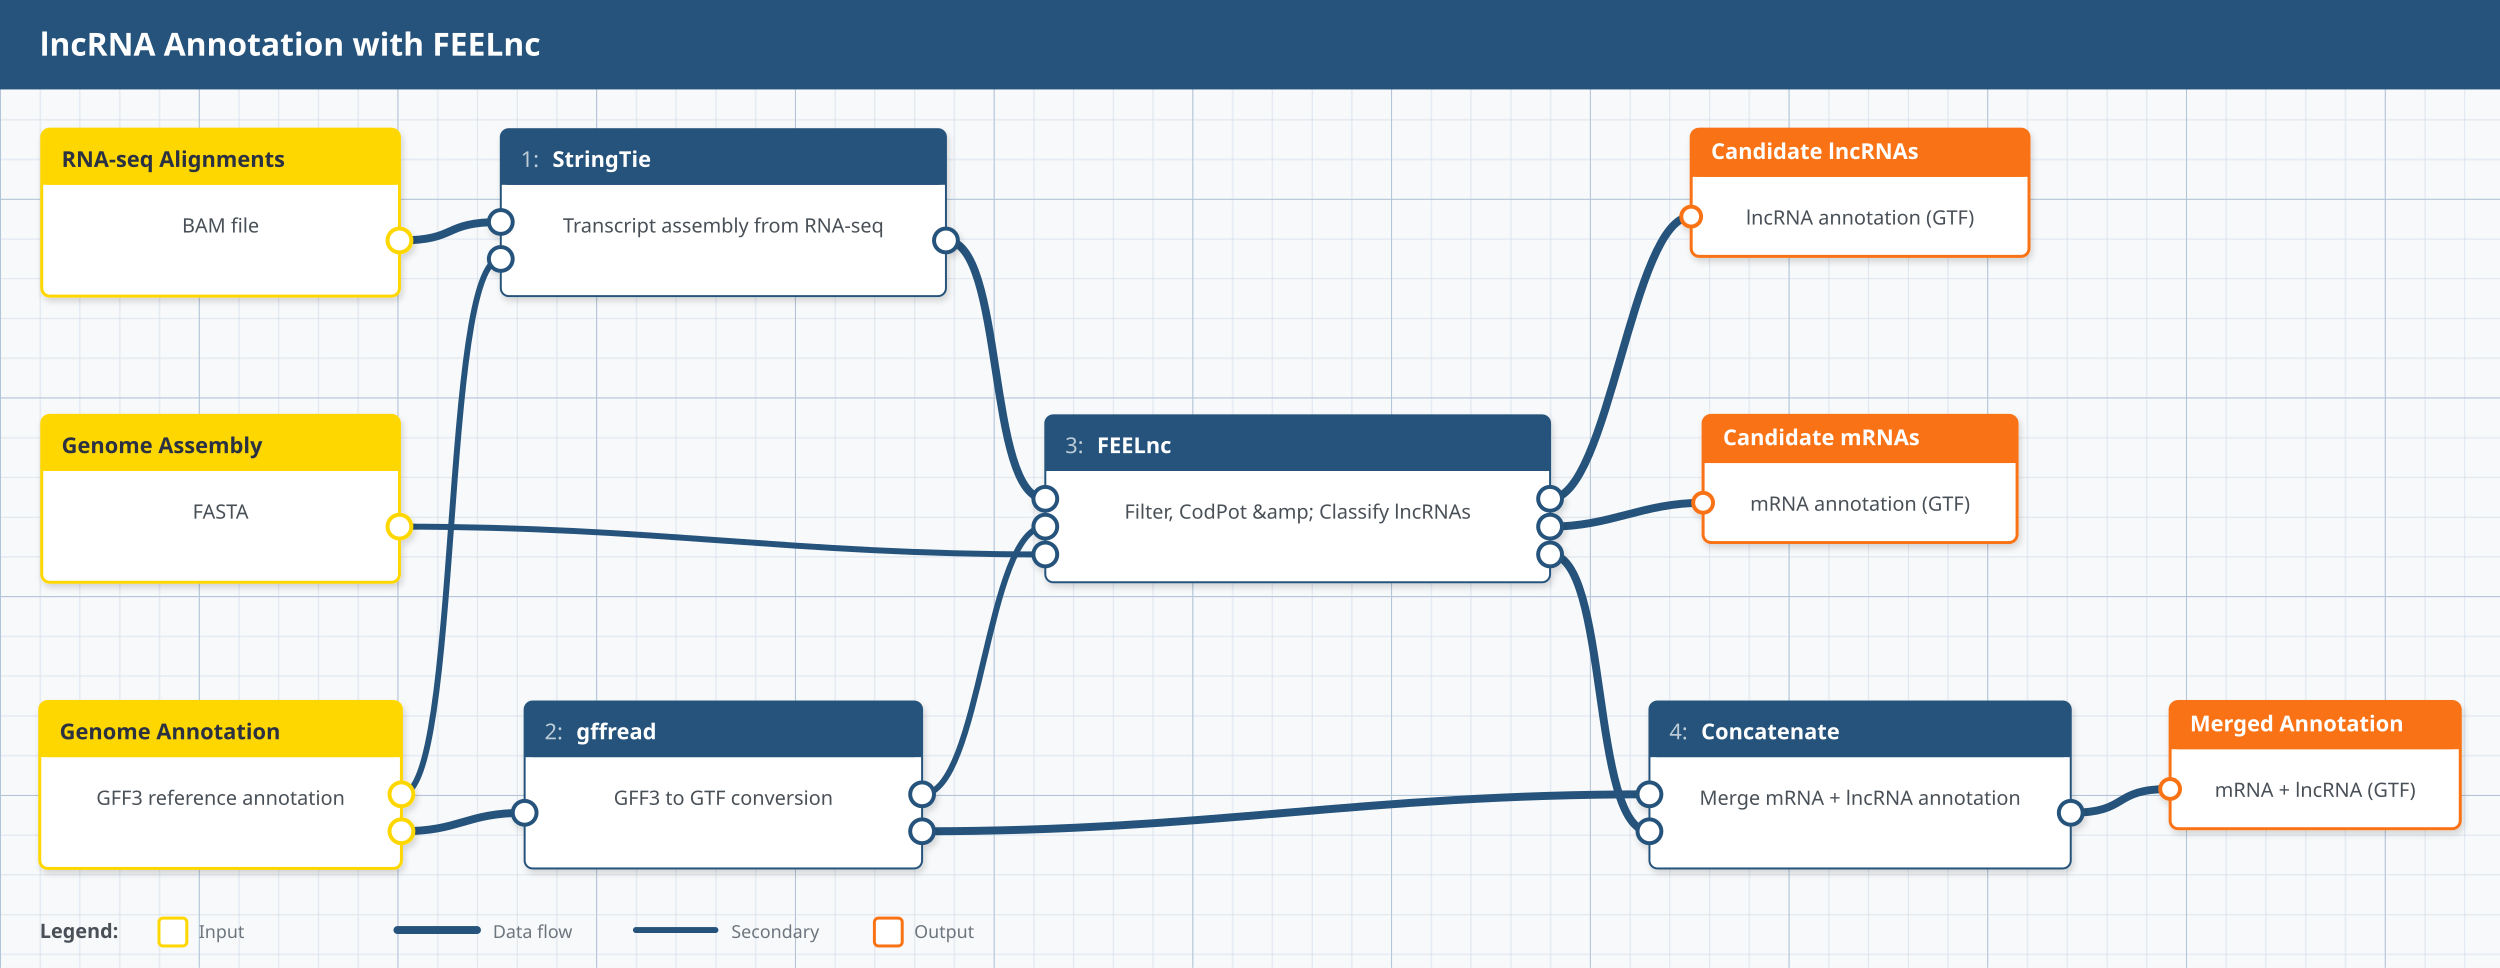
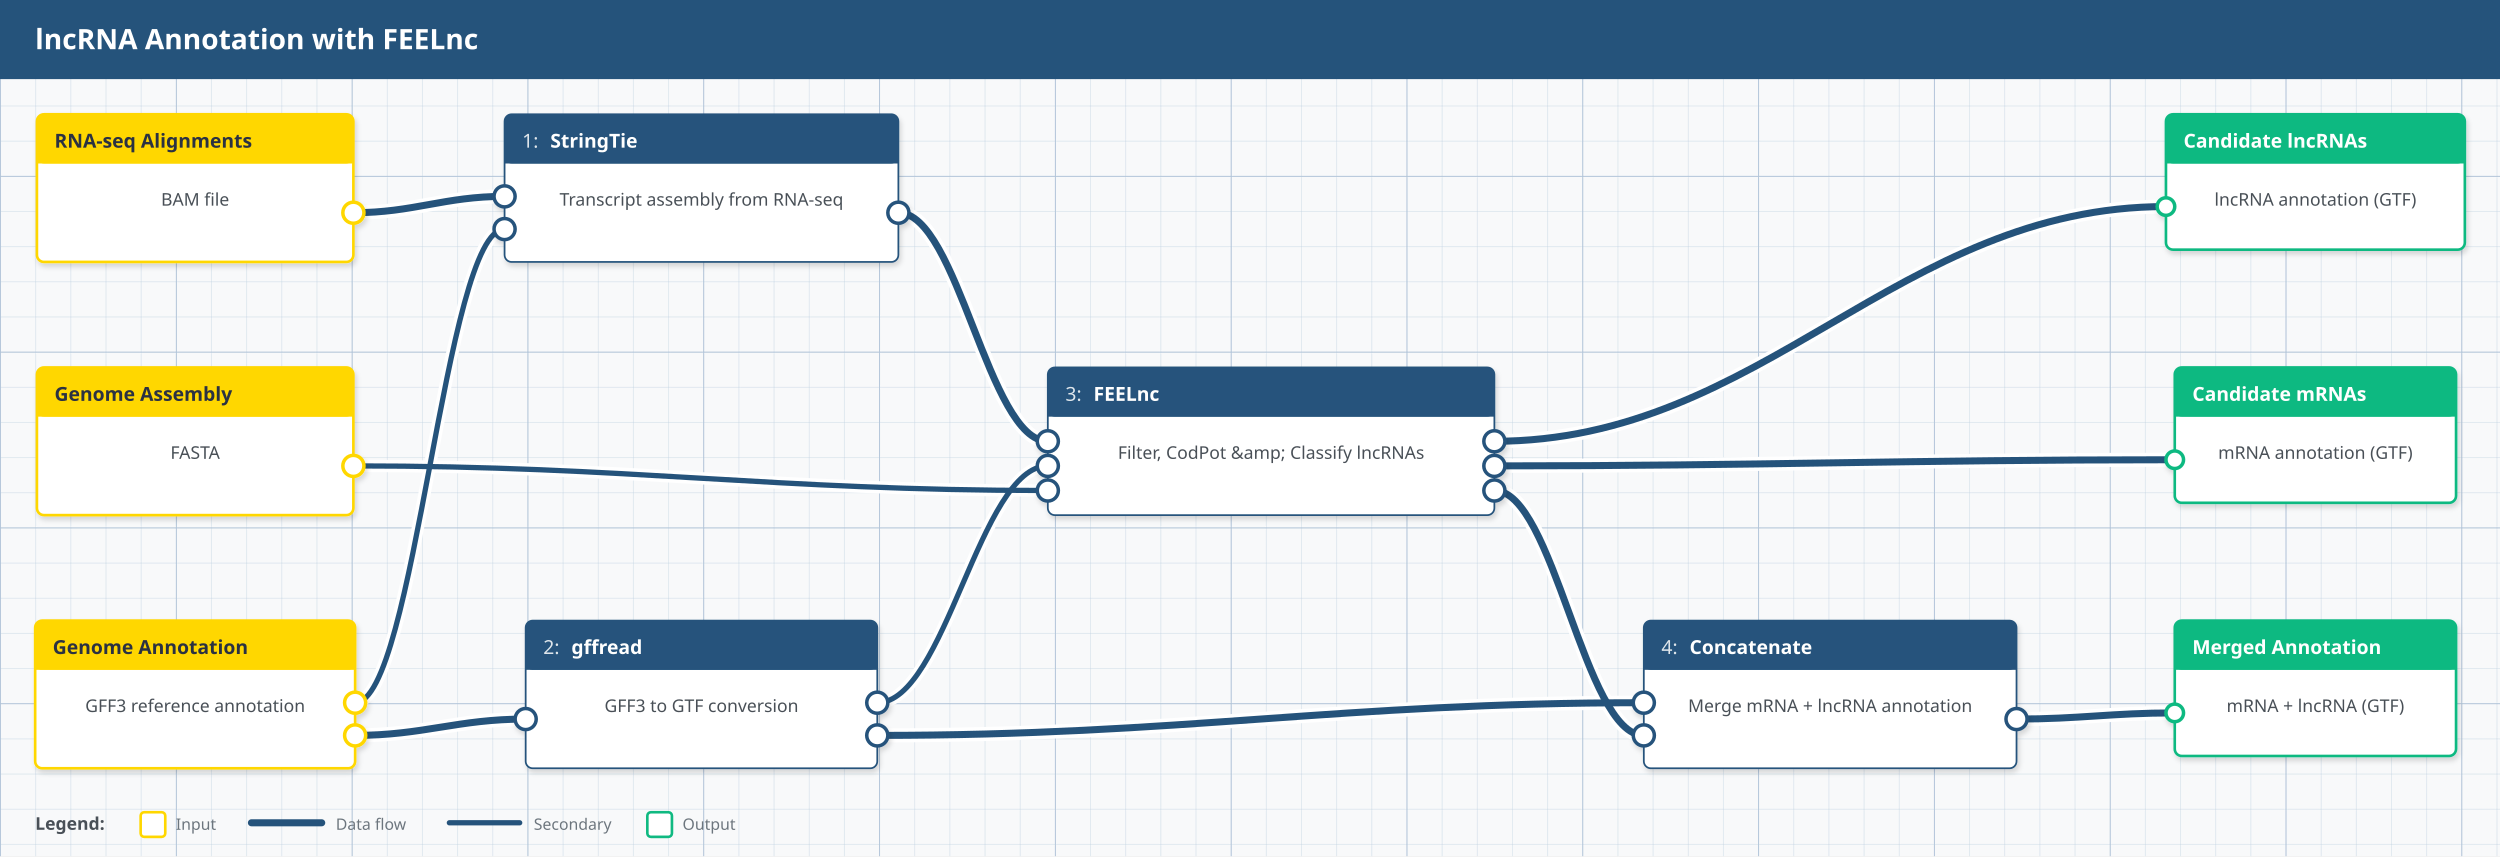
- <svg xmlns="http://www.w3.org/2000/svg" viewBox="0 0 1258 487" aria-label="lncRNA Annotation with FEELnc" role="img">
+ <svg xmlns="http://www.w3.org/2000/svg" viewBox="0 0 1422 487" aria-label="lncRNA Annotation with FEELnc" role="img">
  <defs>
    <pattern id="wd-grid" width="20" height="20" patternUnits="userSpaceOnUse">
      <path d="M 20 0 L 0 0 0 20" fill="none" stroke="#c5d5e4" stroke-width="0.5" />
    </pattern>
    <pattern id="wd-grid-major" width="100" height="100" patternUnits="userSpaceOnUse">
      <rect width="100" height="100" fill="url(#wd-grid)" />
      <path d="M 100 0 L 0 0 0 100" fill="none" stroke="#b0c4d8" stroke-width="1" />
    </pattern>
    <filter id="wd-shadow" x="-5%" y="-5%" width="115%" height="115%">
      <feDropShadow dx="1" dy="2" stdDeviation="1.5" flood-opacity="0.15" />
    </filter>
  </defs>
-   <rect width="1258" height="487" fill="#f8f9fa" />
-   <rect width="1258" height="487" fill="url(#wd-grid-major)" />
-   <rect x="0" y="0" width="1258" height="45" fill="#25537b" />
+   <rect width="1422" height="487" fill="#f8f9fa" />
+   <rect width="1422" height="487" fill="url(#wd-grid-major)" />
+   <rect x="0" y="0" width="1422" height="45" fill="#25537b" />
  <text x="20" y="28" font-family="system-ui, sans-serif" font-size="16" font-weight="600" fill="white">lncRNA Annotation with FEELnc</text>
-   <path d="M 201.0 121.0 C 231.0 121.0, 222.0 111.7, 252.0 111.7" stroke="#25537b" fill="none" stroke-linecap="round" stroke-width="4" />
-   <path d="M 202.0 399.7 C 232.0 399.7, 222.0 130.3, 252.0 130.3" stroke="#25537b" fill="none" stroke-linecap="round" stroke-width="3" />
-   <path d="M 202.0 418.3 C 232.0 418.3, 234.0 409.0, 264.0 409.0" stroke="#25537b" fill="none" stroke-linecap="round" stroke-width="4" />
-   <path d="M 476.0 121.0 C 506.0 121.0, 496.0 251.0, 526.0 251.0" stroke="#25537b" fill="none" stroke-linecap="round" stroke-width="4" />
-   <path d="M 464.0 399.7 C 494.0 399.7, 496.0 265.0, 526.0 265.0" stroke="#25537b" fill="none" stroke-linecap="round" stroke-width="3" />
-   <path d="M 201.0 265.0 C 331.0 265.0, 396.0 279.0, 526.0 279.0" stroke="#25537b" fill="none" stroke-linecap="round" stroke-width="3" />
-   <path d="M 780.0 251.0 C 810.0 251.0, 821.0 109.0, 851.0 109.0" stroke="#25537b" fill="none" stroke-linecap="round" stroke-width="4" />
-   <path d="M 780.0 265.0 C 810.8 265.0, 826.2 253.0, 857.0 253.0" stroke="#25537b" fill="none" stroke-linecap="round" stroke-width="4" />
-   <path d="M 464.0 418.3 C 610.4 418.3, 683.6 399.7, 830.0 399.7" stroke="#25537b" fill="none" stroke-linecap="round" stroke-width="4" />
-   <path d="M 780.0 279.0 C 810.0 279.0, 800.0 418.3, 830.0 418.3" stroke="#25537b" fill="none" stroke-linecap="round" stroke-width="4" />
-   <path d="M 1042.0 409.0 C 1072.0 409.0, 1062.0 397.0, 1092.0 397.0" stroke="#25537b" fill="none" stroke-linecap="round" stroke-width="4" />
+   <path d="M 201.0 121.0 C 235.4 121.0, 252.6 111.7, 287.0 111.7" stroke="white" fill="none" stroke-linecap="round" stroke-width="8" />
+   <path d="M 202.0 399.7 C 236.0 399.7, 253.0 130.3, 287.0 130.3" stroke="white" fill="none" stroke-linecap="round" stroke-width="7" />
+   <path d="M 202.0 418.3 C 240.8 418.3, 260.2 409.0, 299.0 409.0" stroke="white" fill="none" stroke-linecap="round" stroke-width="8" />
+   <path d="M 511.0 121.0 C 545.0 121.0, 562.0 251.0, 596.0 251.0" stroke="white" fill="none" stroke-linecap="round" stroke-width="8" />
+   <path d="M 499.0 399.7 C 537.8 399.7, 557.2 265.0, 596.0 265.0" stroke="white" fill="none" stroke-linecap="round" stroke-width="7" />
+   <path d="M 201.0 265.0 C 359.0 265.0, 438.0 279.0, 596.0 279.0" stroke="white" fill="none" stroke-linecap="round" stroke-width="7" />
+   <path d="M 850.0 251.0 C 1002.8 251.0, 1079.2 117.5, 1232.0 117.5" stroke="white" fill="none" stroke-linecap="round" stroke-width="8" />
+   <path d="M 850.0 265.0 C 1004.8 265.0, 1082.2 261.5, 1237.0 261.5" stroke="white" fill="none" stroke-linecap="round" stroke-width="8" />
+   <path d="M 499.0 418.3 C 673.4 418.3, 760.6 399.7, 935.0 399.7" stroke="white" fill="none" stroke-linecap="round" stroke-width="8" />
+   <path d="M 850.0 279.0 C 884.0 279.0, 901.0 418.3, 935.0 418.3" stroke="white" fill="none" stroke-linecap="round" stroke-width="8" />
+   <path d="M 1147.0 409.0 C 1183.0 409.0, 1201.0 405.5, 1237.0 405.5" stroke="white" fill="none" stroke-linecap="round" stroke-width="8" />
+   <path d="M 201.0 121.0 C 235.4 121.0, 252.6 111.7, 287.0 111.7" stroke="#25537b" fill="none" stroke-linecap="round" stroke-width="4" />
+   <path d="M 202.0 399.7 C 236.0 399.7, 253.0 130.3, 287.0 130.3" stroke="#25537b" fill="none" stroke-linecap="round" stroke-width="3" />
+   <path d="M 202.0 418.3 C 240.8 418.3, 260.2 409.0, 299.0 409.0" stroke="#25537b" fill="none" stroke-linecap="round" stroke-width="4" />
+   <path d="M 511.0 121.0 C 545.0 121.0, 562.0 251.0, 596.0 251.0" stroke="#25537b" fill="none" stroke-linecap="round" stroke-width="4" />
+   <path d="M 499.0 399.7 C 537.8 399.7, 557.2 265.0, 596.0 265.0" stroke="#25537b" fill="none" stroke-linecap="round" stroke-width="3" />
+   <path d="M 201.0 265.0 C 359.0 265.0, 438.0 279.0, 596.0 279.0" stroke="#25537b" fill="none" stroke-linecap="round" stroke-width="3" />
+   <path d="M 850.0 251.0 C 1002.8 251.0, 1079.2 117.5, 1232.0 117.5" stroke="#25537b" fill="none" stroke-linecap="round" stroke-width="4" />
+   <path d="M 850.0 265.0 C 1004.8 265.0, 1082.2 261.5, 1237.0 261.5" stroke="#25537b" fill="none" stroke-linecap="round" stroke-width="4" />
+   <path d="M 499.0 418.3 C 673.4 418.3, 760.6 399.7, 935.0 399.7" stroke="#25537b" fill="none" stroke-linecap="round" stroke-width="4" />
+   <path d="M 850.0 279.0 C 884.0 279.0, 901.0 418.3, 935.0 418.3" stroke="#25537b" fill="none" stroke-linecap="round" stroke-width="4" />
+   <path d="M 1147.0 409.0 C 1183.0 409.0, 1201.0 405.5, 1237.0 405.5" stroke="#25537b" fill="none" stroke-linecap="round" stroke-width="4" />
  <g filter="url(#wd-shadow)" transform="translate(21.0, 65.0)">
    <rect width="180.0" height="84.0" rx="4" fill="white" stroke="#ffd700" stroke-width="1.5" />
    <rect width="180.0" height="28" rx="4" fill="#ffd700" />
    <rect x="0" y="24" width="180.0" height="4" fill="#ffd700" />
    <text x="10" y="19" font-family="system-ui, sans-serif" font-size="11" font-weight="600" fill="#2C3143">RNA-seq Alignments</text>
    <text x="90.0" y="52" text-anchor="middle" font-family="system-ui, sans-serif" font-size="10" fill="#495057">BAM file</text>
    <circle cx="180.0" cy="56.0" r="6" fill="white" stroke="#ffd700" stroke-width="2" />
  </g>
  <g filter="url(#wd-shadow)" transform="translate(21.0, 209.0)">
    <rect width="180.0" height="84.0" rx="4" fill="white" stroke="#ffd700" stroke-width="1.5" />
    <rect width="180.0" height="28" rx="4" fill="#ffd700" />
    <rect x="0" y="24" width="180.0" height="4" fill="#ffd700" />
    <text x="10" y="19" font-family="system-ui, sans-serif" font-size="11" font-weight="600" fill="#2C3143">Genome Assembly</text>
    <text x="90.0" y="52" text-anchor="middle" font-family="system-ui, sans-serif" font-size="10" fill="#495057">FASTA</text>
    <circle cx="180.0" cy="56.0" r="6" fill="white" stroke="#ffd700" stroke-width="2" />
  </g>
  <g filter="url(#wd-shadow)" transform="translate(20.0, 353.0)">
    <rect width="182.0" height="84.0" rx="4" fill="white" stroke="#ffd700" stroke-width="1.5" />
    <rect width="182.0" height="28" rx="4" fill="#ffd700" />
    <rect x="0" y="24" width="182.0" height="4" fill="#ffd700" />
    <text x="10" y="19" font-family="system-ui, sans-serif" font-size="11" font-weight="600" fill="#2C3143">Genome Annotation</text>
    <text x="91.0" y="52" text-anchor="middle" font-family="system-ui, sans-serif" font-size="10" fill="#495057">GFF3 reference annotation</text>
    <circle cx="182.0" cy="46.7" r="6" fill="white" stroke="#ffd700" stroke-width="2" />
    <circle cx="182.0" cy="65.3" r="6" fill="white" stroke="#ffd700" stroke-width="2" />
  </g>
-   <g filter="url(#wd-shadow)" transform="translate(252.0, 65.0)">
+   <g filter="url(#wd-shadow)" transform="translate(287.0, 65.0)">
    <rect width="224.0" height="84.0" rx="4" fill="white" stroke="#25537b" stroke-width="1" />
    <rect width="224.0" height="28" rx="4" fill="#25537b" />
    <rect x="0" y="24" width="224.0" height="4" fill="#25537b" />
-     <text x="10" y="19" font-family="system-ui, sans-serif" font-size="11" fill="rgba(255,255,255,0.7)">1:</text>
+     <text x="10" y="19" font-family="system-ui, sans-serif" font-size="11" font-weight="500" fill="rgba(255,255,255,0.85)">1:</text>
    <text x="26" y="19" font-family="system-ui, sans-serif" font-size="11" font-weight="600" fill="white">StringTie</text>
    <text x="112.0" y="52" text-anchor="middle" font-family="system-ui, sans-serif" font-size="10" fill="#495057">Transcript assembly from RNA-seq</text>
    <circle cx="0.0" cy="46.7" r="6" fill="white" stroke="#25537b" stroke-width="2" />
    <circle cx="0.0" cy="65.3" r="6" fill="white" stroke="#25537b" stroke-width="2" />
    <circle cx="224.0" cy="56.0" r="6" fill="white" stroke="#25537b" stroke-width="2" />
  </g>
-   <g filter="url(#wd-shadow)" transform="translate(264.0, 353.0)">
+   <g filter="url(#wd-shadow)" transform="translate(299.0, 353.0)">
    <rect width="200.0" height="84.0" rx="4" fill="white" stroke="#25537b" stroke-width="1" />
    <rect width="200.0" height="28" rx="4" fill="#25537b" />
    <rect x="0" y="24" width="200.0" height="4" fill="#25537b" />
-     <text x="10" y="19" font-family="system-ui, sans-serif" font-size="11" fill="rgba(255,255,255,0.7)">2:</text>
+     <text x="10" y="19" font-family="system-ui, sans-serif" font-size="11" font-weight="500" fill="rgba(255,255,255,0.85)">2:</text>
    <text x="26" y="19" font-family="system-ui, sans-serif" font-size="11" font-weight="600" fill="white">gffread</text>
    <text x="100.0" y="52" text-anchor="middle" font-family="system-ui, sans-serif" font-size="10" fill="#495057">GFF3 to GTF conversion</text>
    <circle cx="0.0" cy="56.0" r="6" fill="white" stroke="#25537b" stroke-width="2" />
    <circle cx="200.0" cy="46.7" r="6" fill="white" stroke="#25537b" stroke-width="2" />
    <circle cx="200.0" cy="65.3" r="6" fill="white" stroke="#25537b" stroke-width="2" />
  </g>
-   <g filter="url(#wd-shadow)" transform="translate(526.0, 209.0)">
+   <g filter="url(#wd-shadow)" transform="translate(596.0, 209.0)">
    <rect width="254.0" height="84.0" rx="4" fill="white" stroke="#25537b" stroke-width="1" />
    <rect width="254.0" height="28" rx="4" fill="#25537b" />
    <rect x="0" y="24" width="254.0" height="4" fill="#25537b" />
-     <text x="10" y="19" font-family="system-ui, sans-serif" font-size="11" fill="rgba(255,255,255,0.7)">3:</text>
+     <text x="10" y="19" font-family="system-ui, sans-serif" font-size="11" font-weight="500" fill="rgba(255,255,255,0.85)">3:</text>
    <text x="26" y="19" font-family="system-ui, sans-serif" font-size="11" font-weight="600" fill="white">FEELnc</text>
    <text x="127.0" y="52" text-anchor="middle" font-family="system-ui, sans-serif" font-size="10" fill="#495057">Filter, CodPot &amp;amp; Classify lncRNAs</text>
    <circle cx="0.0" cy="42.0" r="6" fill="white" stroke="#25537b" stroke-width="2" />
    <circle cx="0.0" cy="56.0" r="6" fill="white" stroke="#25537b" stroke-width="2" />
    <circle cx="0.0" cy="70.0" r="6" fill="white" stroke="#25537b" stroke-width="2" />
    <circle cx="254.0" cy="42.0" r="6" fill="white" stroke="#25537b" stroke-width="2" />
    <circle cx="254.0" cy="56.0" r="6" fill="white" stroke="#25537b" stroke-width="2" />
    <circle cx="254.0" cy="70.0" r="6" fill="white" stroke="#25537b" stroke-width="2" />
  </g>
-   <g filter="url(#wd-shadow)" transform="translate(830.0, 353.0)">
+   <g filter="url(#wd-shadow)" transform="translate(935.0, 353.0)">
    <rect width="212.0" height="84.0" rx="4" fill="white" stroke="#25537b" stroke-width="1" />
    <rect width="212.0" height="28" rx="4" fill="#25537b" />
    <rect x="0" y="24" width="212.0" height="4" fill="#25537b" />
-     <text x="10" y="19" font-family="system-ui, sans-serif" font-size="11" fill="rgba(255,255,255,0.7)">4:</text>
+     <text x="10" y="19" font-family="system-ui, sans-serif" font-size="11" font-weight="500" fill="rgba(255,255,255,0.85)">4:</text>
    <text x="26" y="19" font-family="system-ui, sans-serif" font-size="11" font-weight="600" fill="white">Concatenate</text>
    <text x="106.0" y="52" text-anchor="middle" font-family="system-ui, sans-serif" font-size="10" fill="#495057">Merge mRNA + lncRNA annotation</text>
    <circle cx="0.0" cy="46.7" r="6" fill="white" stroke="#25537b" stroke-width="2" />
    <circle cx="0.0" cy="65.3" r="6" fill="white" stroke="#25537b" stroke-width="2" />
    <circle cx="212.0" cy="56.0" r="6" fill="white" stroke="#25537b" stroke-width="2" />
  </g>
-   <g filter="url(#wd-shadow)" transform="translate(851.0, 65.0)">
-     <rect width="170.0" height="64.0" rx="4" fill="white" stroke="#f97316" stroke-width="1.5" />
-     <rect width="170.0" height="24" rx="4" fill="#f97316" />
-     <rect x="0" y="20" width="170.0" height="4" fill="#f97316" />
-     <text x="10" y="15" font-family="system-ui, sans-serif" font-size="11" font-weight="600" fill="white">Candidate lncRNAs</text>
-     <text x="85.0" y="48" text-anchor="middle" font-family="system-ui, sans-serif" font-size="10" fill="#495057">lncRNA annotation (GTF)</text>
-     <circle cx="0.0" cy="44.0" r="5" fill="white" stroke="#f97316" stroke-width="2" />
+   <g filter="url(#wd-shadow)" transform="translate(1232.0, 65.0)">
+     <rect width="170.0" height="77.0" rx="4" fill="white" stroke="#10b981" stroke-width="1.5" />
+     <rect width="170.0" height="28" rx="4" fill="#10b981" />
+     <rect x="0" y="24" width="170.0" height="4" fill="#10b981" />
+     <text x="10" y="19" font-family="system-ui, sans-serif" font-size="11" font-weight="600" fill="white">Candidate lncRNAs</text>
+     <text x="85.0" y="52" text-anchor="middle" font-family="system-ui, sans-serif" font-size="10" fill="#495057">lncRNA annotation (GTF)</text>
+     <circle cx="0.0" cy="52.5" r="5" fill="white" stroke="#10b981" stroke-width="2" />
  </g>
-   <g filter="url(#wd-shadow)" transform="translate(857.0, 209.0)">
-     <rect width="158.0" height="64.0" rx="4" fill="white" stroke="#f97316" stroke-width="1.5" />
-     <rect width="158.0" height="24" rx="4" fill="#f97316" />
-     <rect x="0" y="20" width="158.0" height="4" fill="#f97316" />
-     <text x="10" y="15" font-family="system-ui, sans-serif" font-size="11" font-weight="600" fill="white">Candidate mRNAs</text>
-     <text x="79.0" y="48" text-anchor="middle" font-family="system-ui, sans-serif" font-size="10" fill="#495057">mRNA annotation (GTF)</text>
-     <circle cx="0.0" cy="44.0" r="5" fill="white" stroke="#f97316" stroke-width="2" />
+   <g filter="url(#wd-shadow)" transform="translate(1237.0, 209.0)">
+     <rect width="160.0" height="77.0" rx="4" fill="white" stroke="#10b981" stroke-width="1.5" />
+     <rect width="160.0" height="28" rx="4" fill="#10b981" />
+     <rect x="0" y="24" width="160.0" height="4" fill="#10b981" />
+     <text x="10" y="19" font-family="system-ui, sans-serif" font-size="11" font-weight="600" fill="white">Candidate mRNAs</text>
+     <text x="80.0" y="52" text-anchor="middle" font-family="system-ui, sans-serif" font-size="10" fill="#495057">mRNA annotation (GTF)</text>
+     <circle cx="0.0" cy="52.5" r="5" fill="white" stroke="#10b981" stroke-width="2" />
  </g>
-   <g filter="url(#wd-shadow)" transform="translate(1092.0, 353.0)">
-     <rect width="146.0" height="64.0" rx="4" fill="white" stroke="#f97316" stroke-width="1.5" />
-     <rect width="146.0" height="24" rx="4" fill="#f97316" />
-     <rect x="0" y="20" width="146.0" height="4" fill="#f97316" />
-     <text x="10" y="15" font-family="system-ui, sans-serif" font-size="11" font-weight="600" fill="white">Merged Annotation</text>
-     <text x="73.0" y="48" text-anchor="middle" font-family="system-ui, sans-serif" font-size="10" fill="#495057">mRNA + lncRNA (GTF)</text>
-     <circle cx="0.0" cy="44.0" r="5" fill="white" stroke="#f97316" stroke-width="2" />
+   <g filter="url(#wd-shadow)" transform="translate(1237.0, 353.0)">
+     <rect width="160.0" height="77.0" rx="4" fill="white" stroke="#10b981" stroke-width="1.5" />
+     <rect width="160.0" height="28" rx="4" fill="#10b981" />
+     <rect x="0" y="24" width="160.0" height="4" fill="#10b981" />
+     <text x="10" y="19" font-family="system-ui, sans-serif" font-size="11" font-weight="600" fill="white">Merged Annotation</text>
+     <text x="80.0" y="52" text-anchor="middle" font-family="system-ui, sans-serif" font-size="10" fill="#495057">mRNA + lncRNA (GTF)</text>
+     <circle cx="0.0" cy="52.5" r="5" fill="white" stroke="#10b981" stroke-width="2" />
  </g>
  <g transform="translate(20, 472)">
    <text x="0" y="0" font-family="system-ui, sans-serif" font-size="10" font-weight="600" fill="#495057">Legend:</text>
    <rect x="60" y="-10" width="14" height="14" rx="2" fill="white" stroke="#ffd700" stroke-width="1.5" />
    <text x="80" y="0" font-family="system-ui, sans-serif" font-size="9" fill="#6c757d">Input</text>
-     <line x1="180" y1="-4" x2="220" y2="-4" stroke="#25537b" stroke-width="4" stroke-linecap="round" />
-     <text x="228" y="0" font-family="system-ui, sans-serif" font-size="9" fill="#6c757d">Data flow</text>
-     <line x1="300" y1="-4" x2="340" y2="-4" stroke="#25537b" stroke-width="3" stroke-linecap="round" />
-     <text x="348" y="0" font-family="system-ui, sans-serif" font-size="9" fill="#6c757d">Secondary</text>
-     <rect x="420" y="-10" width="14" height="14" rx="2" fill="white" stroke="#f97316" stroke-width="1.5" />
-     <text x="440" y="0" font-family="system-ui, sans-serif" font-size="9" fill="#6c757d">Output</text>
+     <line x1="123.0" y1="-4" x2="163.0" y2="-4" stroke="#25537b" stroke-width="4" stroke-linecap="round" />
+     <text x="171.0" y="0" font-family="system-ui, sans-serif" font-size="9" fill="#6c757d">Data flow</text>
+     <line x1="235.6" y1="-4" x2="275.6" y2="-4" stroke="#25537b" stroke-width="3" stroke-linecap="round" />
+     <text x="283.6" y="0" font-family="system-ui, sans-serif" font-size="9" fill="#6c757d">Secondary</text>
+     <rect x="348.2" y="-10" width="14" height="14" rx="2" fill="white" stroke="#10b981" stroke-width="1.5" />
+     <text x="368.2" y="0" font-family="system-ui, sans-serif" font-size="9" fill="#6c757d">Output</text>
  </g>
</svg>
